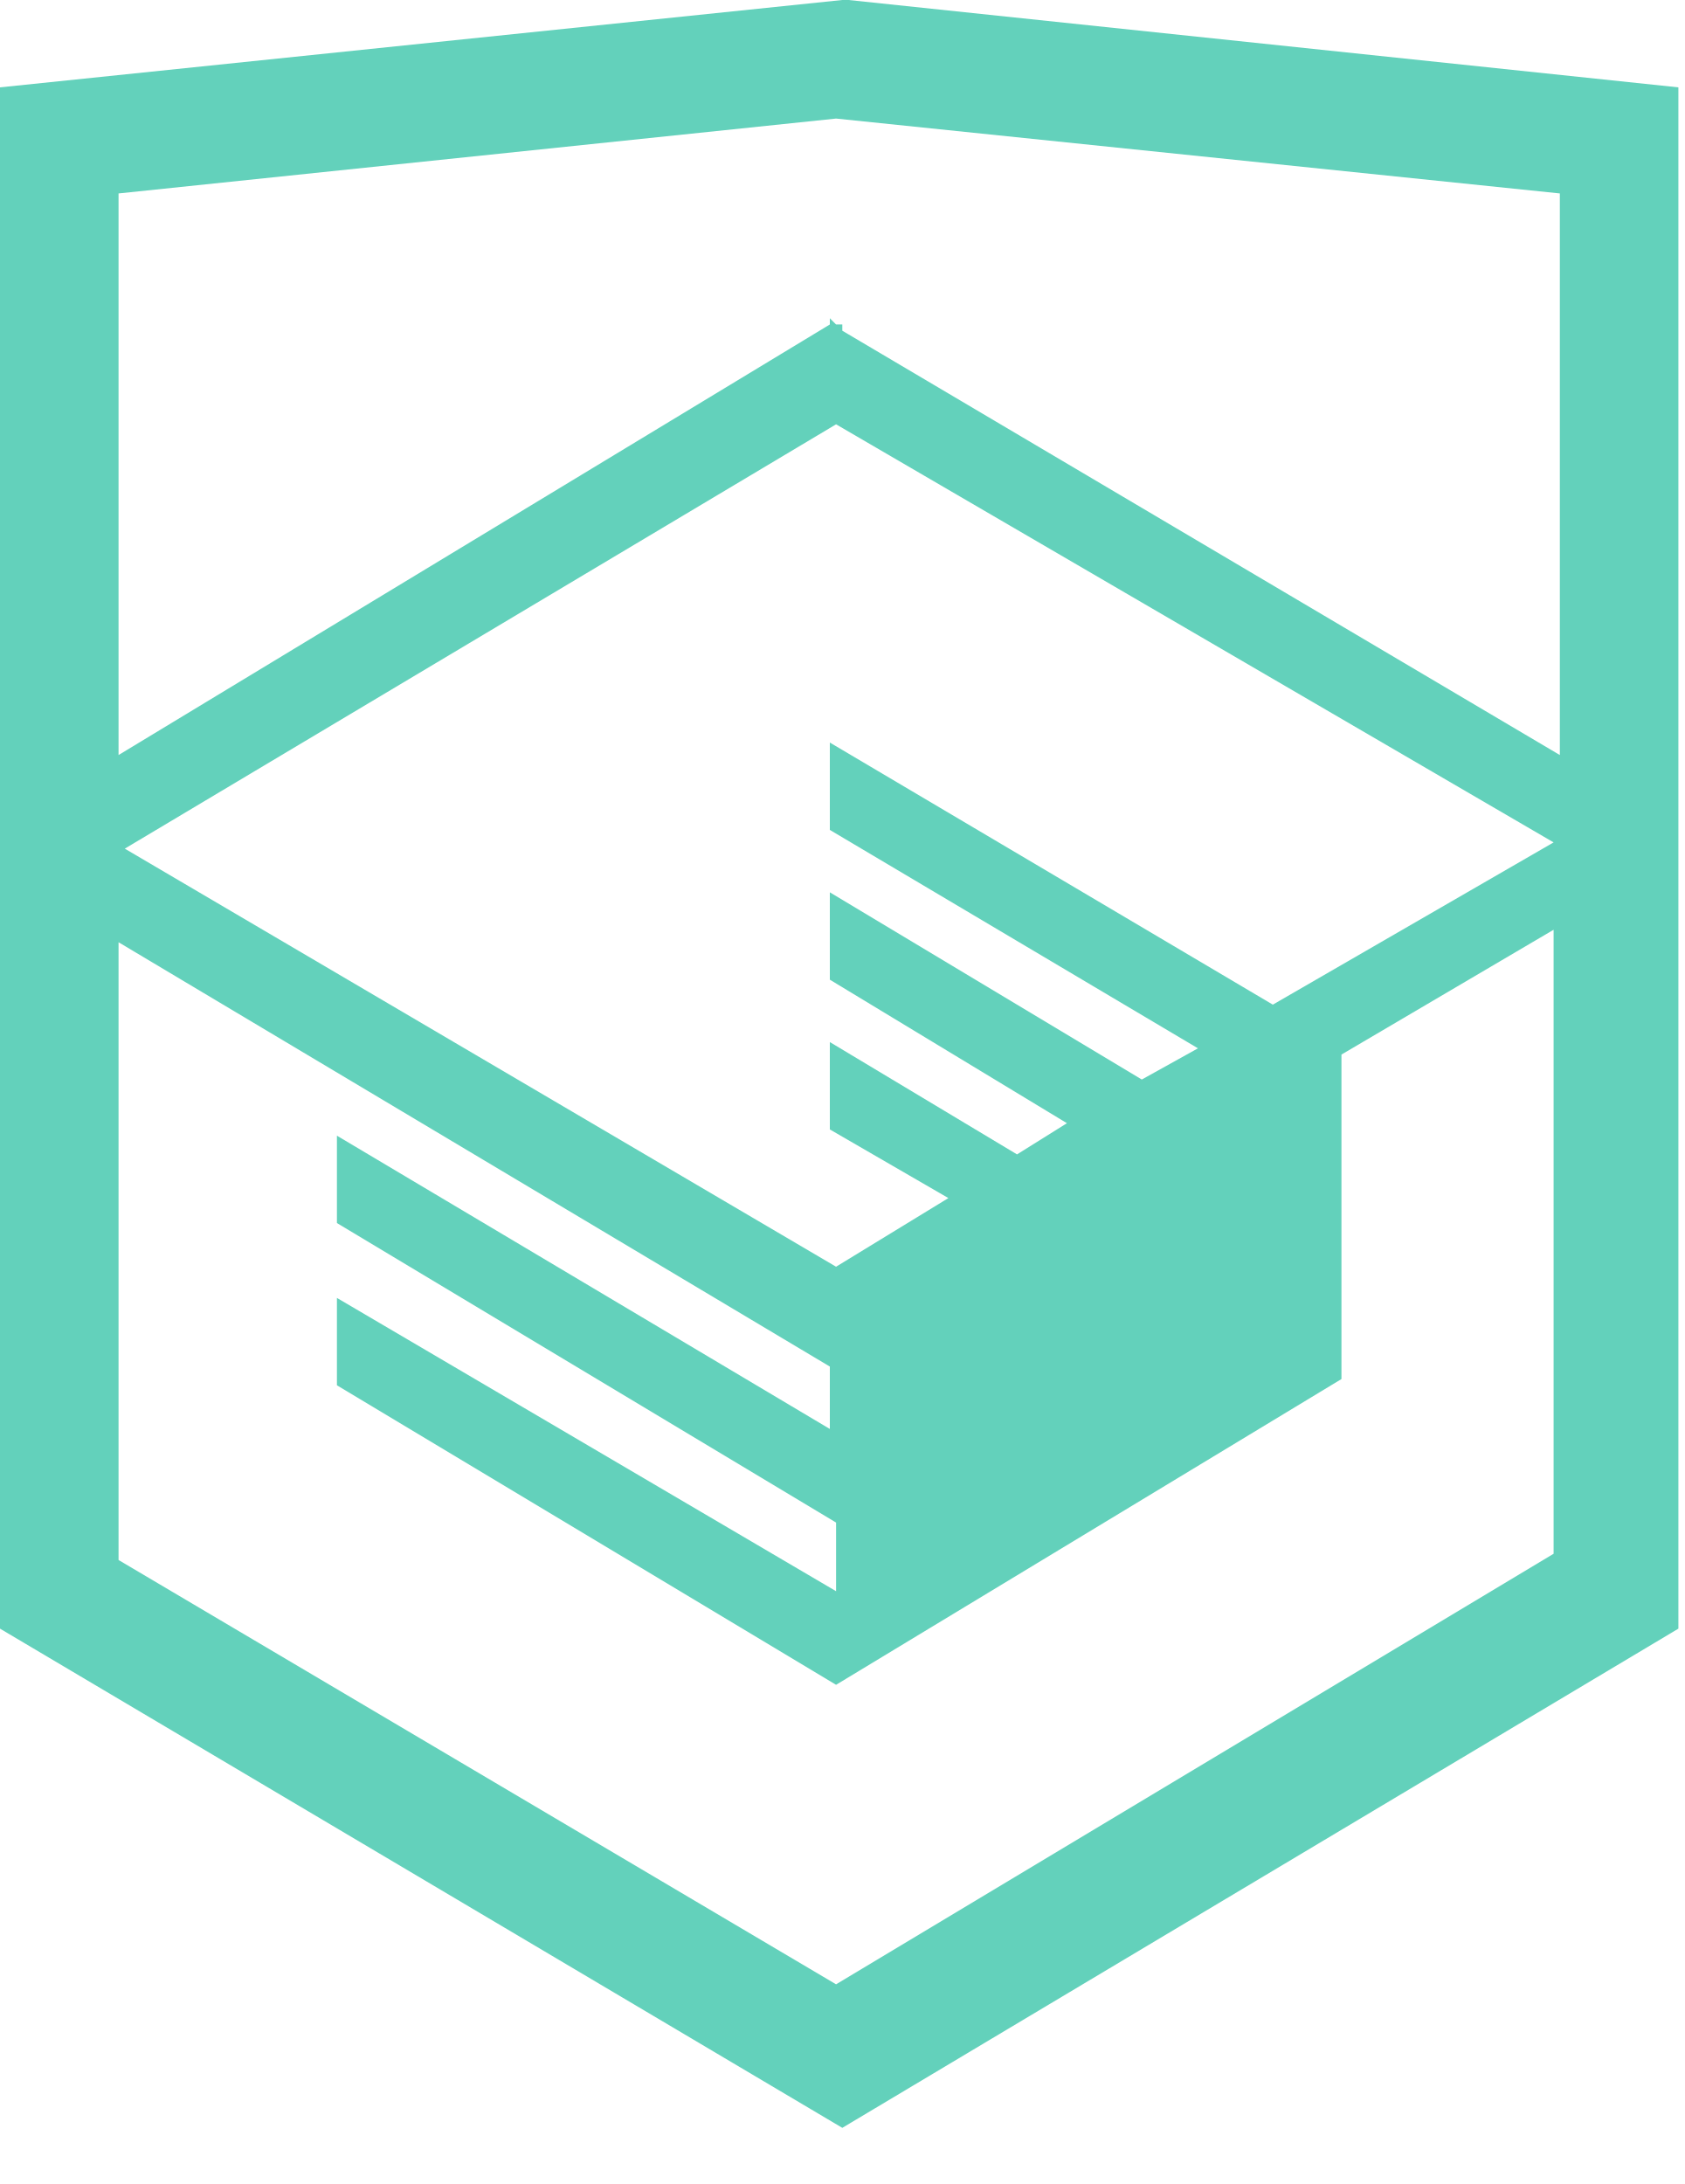
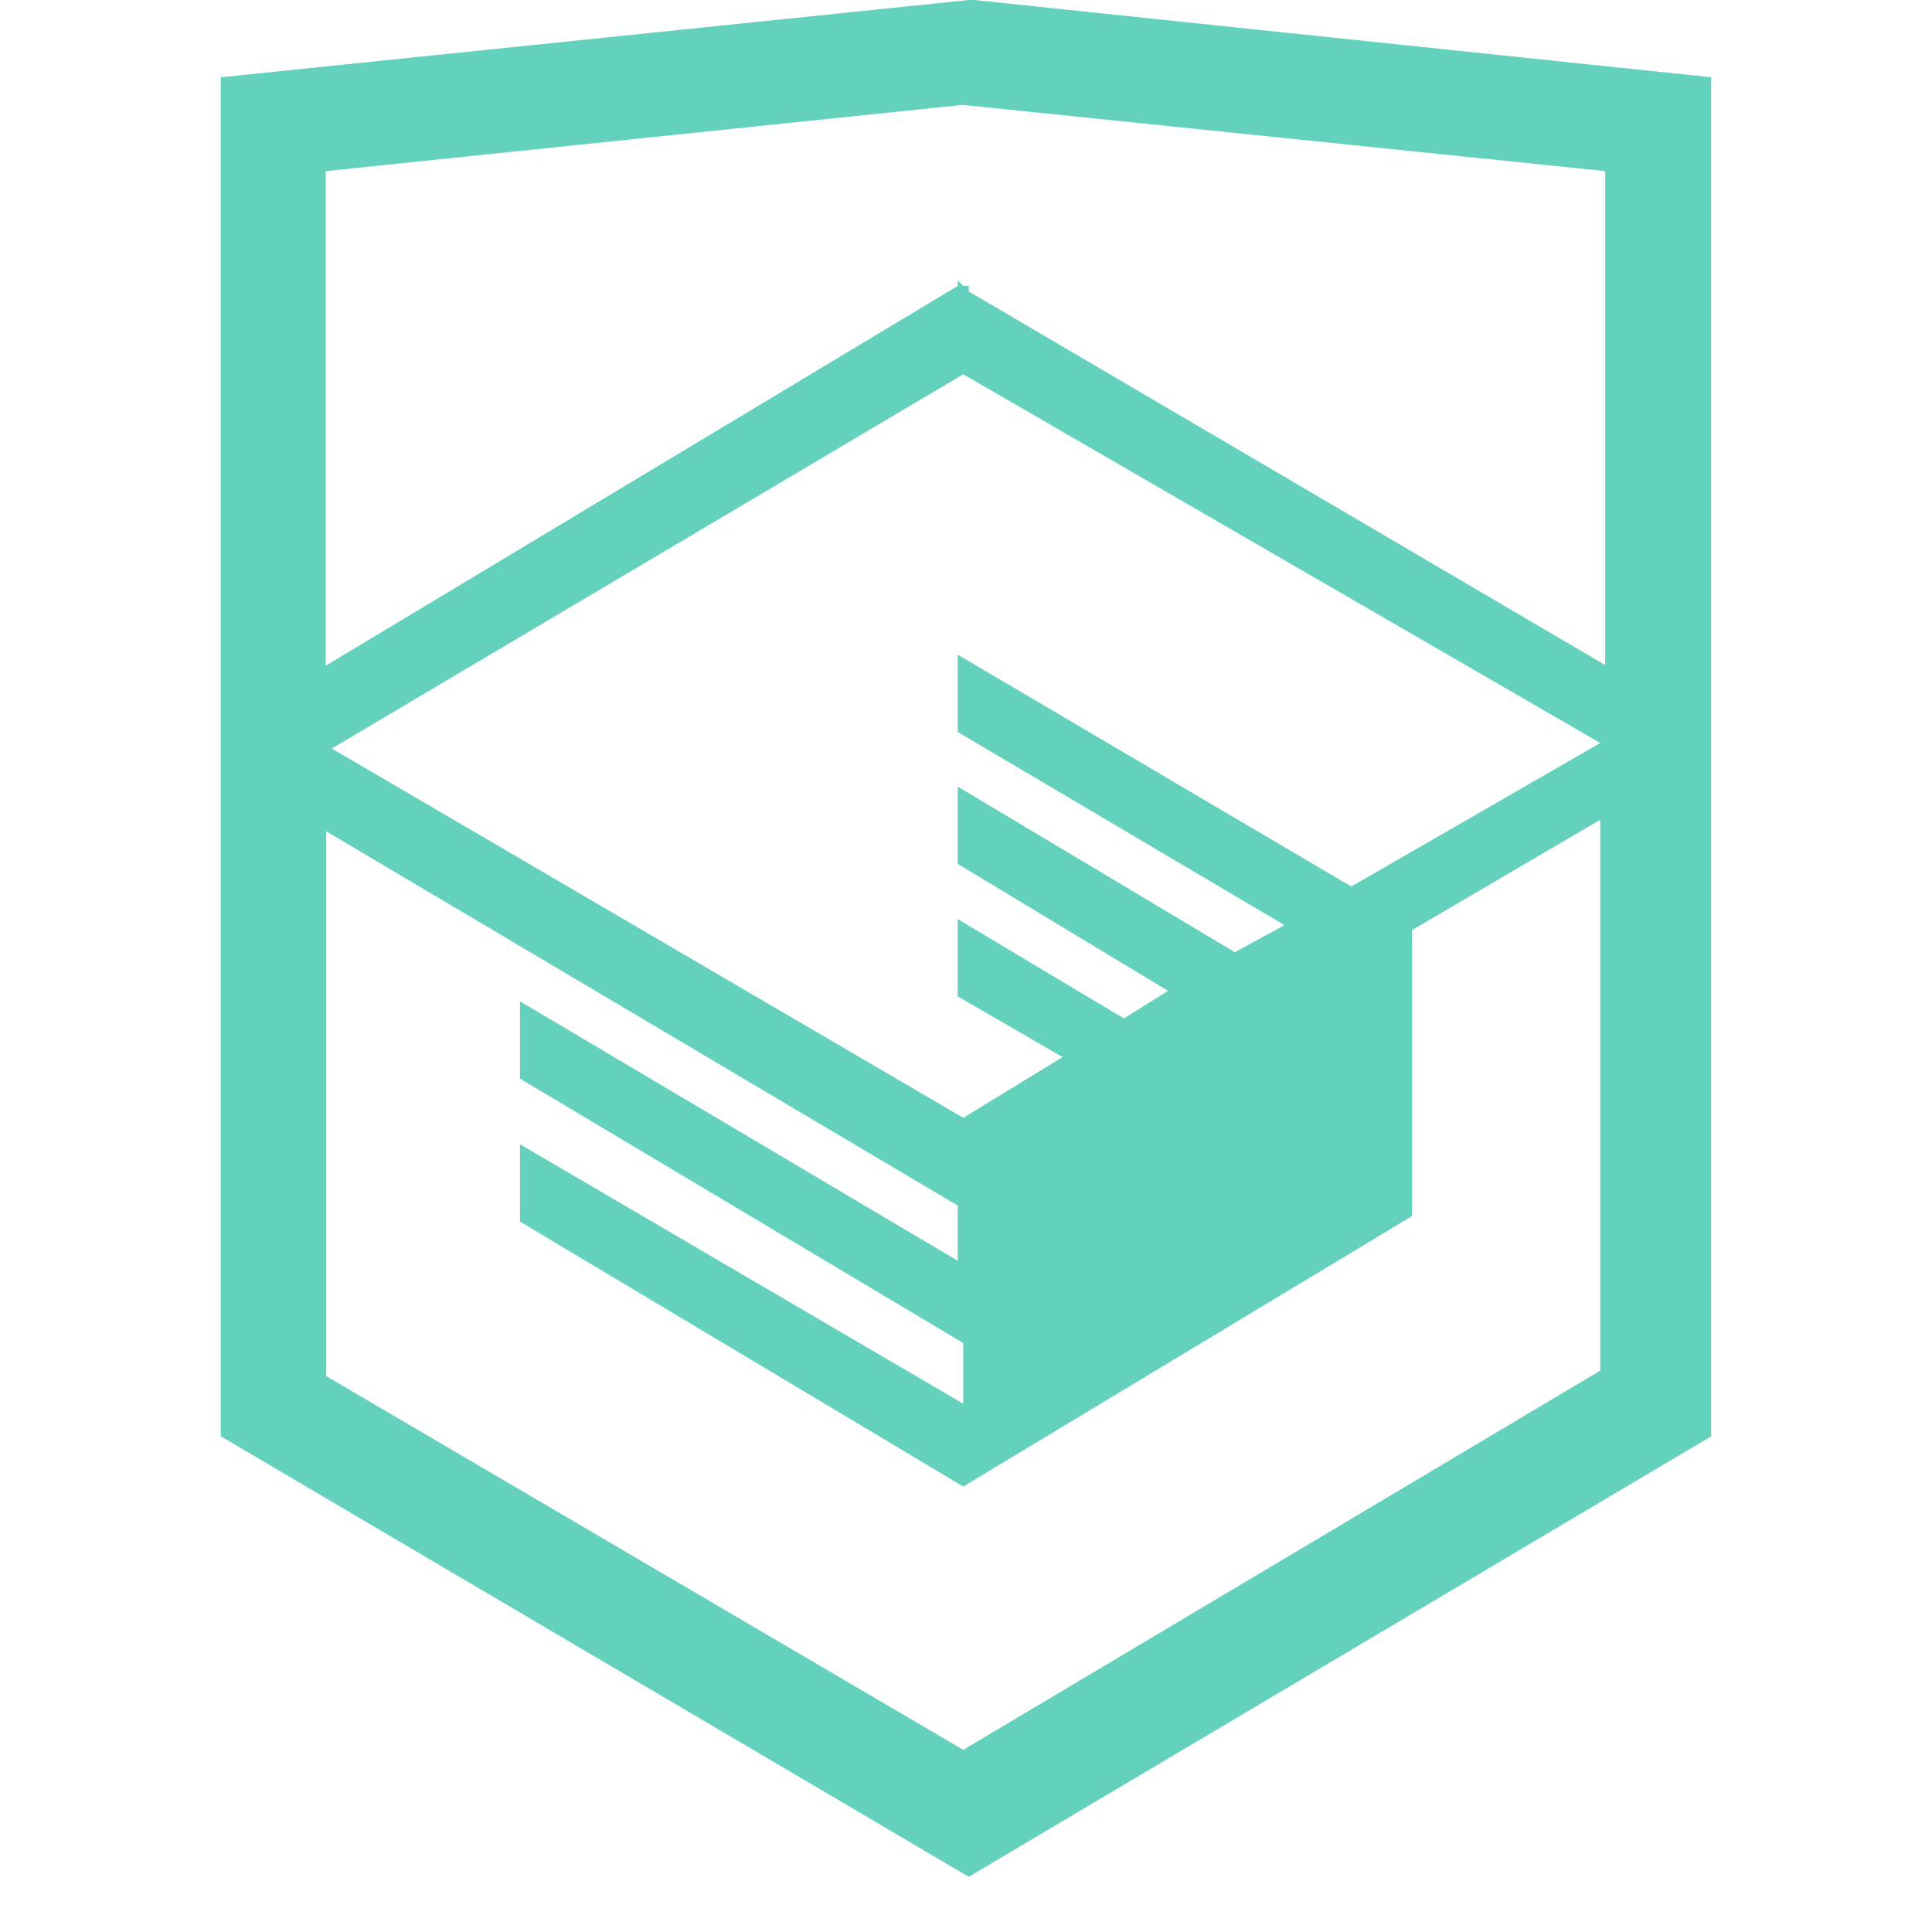
- <svg xmlns="http://www.w3.org/2000/svg" width="27" height="35" fill="none" viewBox="0 0 27 35">
-   <path fill="#63D1BB" d="M13.6 0h-.1L0 1.4v24.7l13.5 8 13.4-8V1.4L13.6 0ZM25 12.1 13.5 5.3v-.1h-.1l-.1-.1v.1L1.9 12.1v-9l11.5-1.2L25 3.1v9ZM13.4 6.8l11.5 6.7-4.5 2.6-7.1-4.2v1.4l5.9 3.5-.9.5-5-3v1.4l3.8 2.3-.8.5-3-1.8v1.4l1.9 1.1-1.8 1.1L2 13.6l11.4-6.8ZM1.9 15.1l11.4 6.8v1l-7.9-4.7v1.4l8 4.8v1.1l-8-4.7v1.4l8 4.8 8.1-4.9v-5.2l3.4-2v10l-11.5 6.9L1.9 25v-9.9Z" />
+ <svg xmlns="http://www.w3.org/2000/svg" viewBox="0 0 35 35">
+   <path fill="#63D1BB" d="M17.65 0h-.1L4 1.4v24.62L17.55 34 31 26.02V1.4L17.65 0ZM29.1 12.06 17.55 5.28v-.1h-.1l-.1-.1v.1L5.9 12.06V3.1l11.54-1.2 11.64 1.2v8.97ZM17.45 6.78l11.54 6.68-4.51 2.6-7.13-4.2v1.4l5.92 3.5-.9.49-5.02-3v1.4l3.81 2.3-.8.5-3.01-1.8v1.4l1.9 1.1-1.8 1.1-11.44-6.69 11.44-6.78ZM5.91 15.06l11.44 6.78v1l-7.93-4.7v1.4l8.03 4.79v1.1l-8.03-4.7v1.4l8.03 4.8 8.13-4.9v-5.18l3.41-2v9.98L17.45 31.7 5.91 24.93v-9.87Z" />
</svg>
